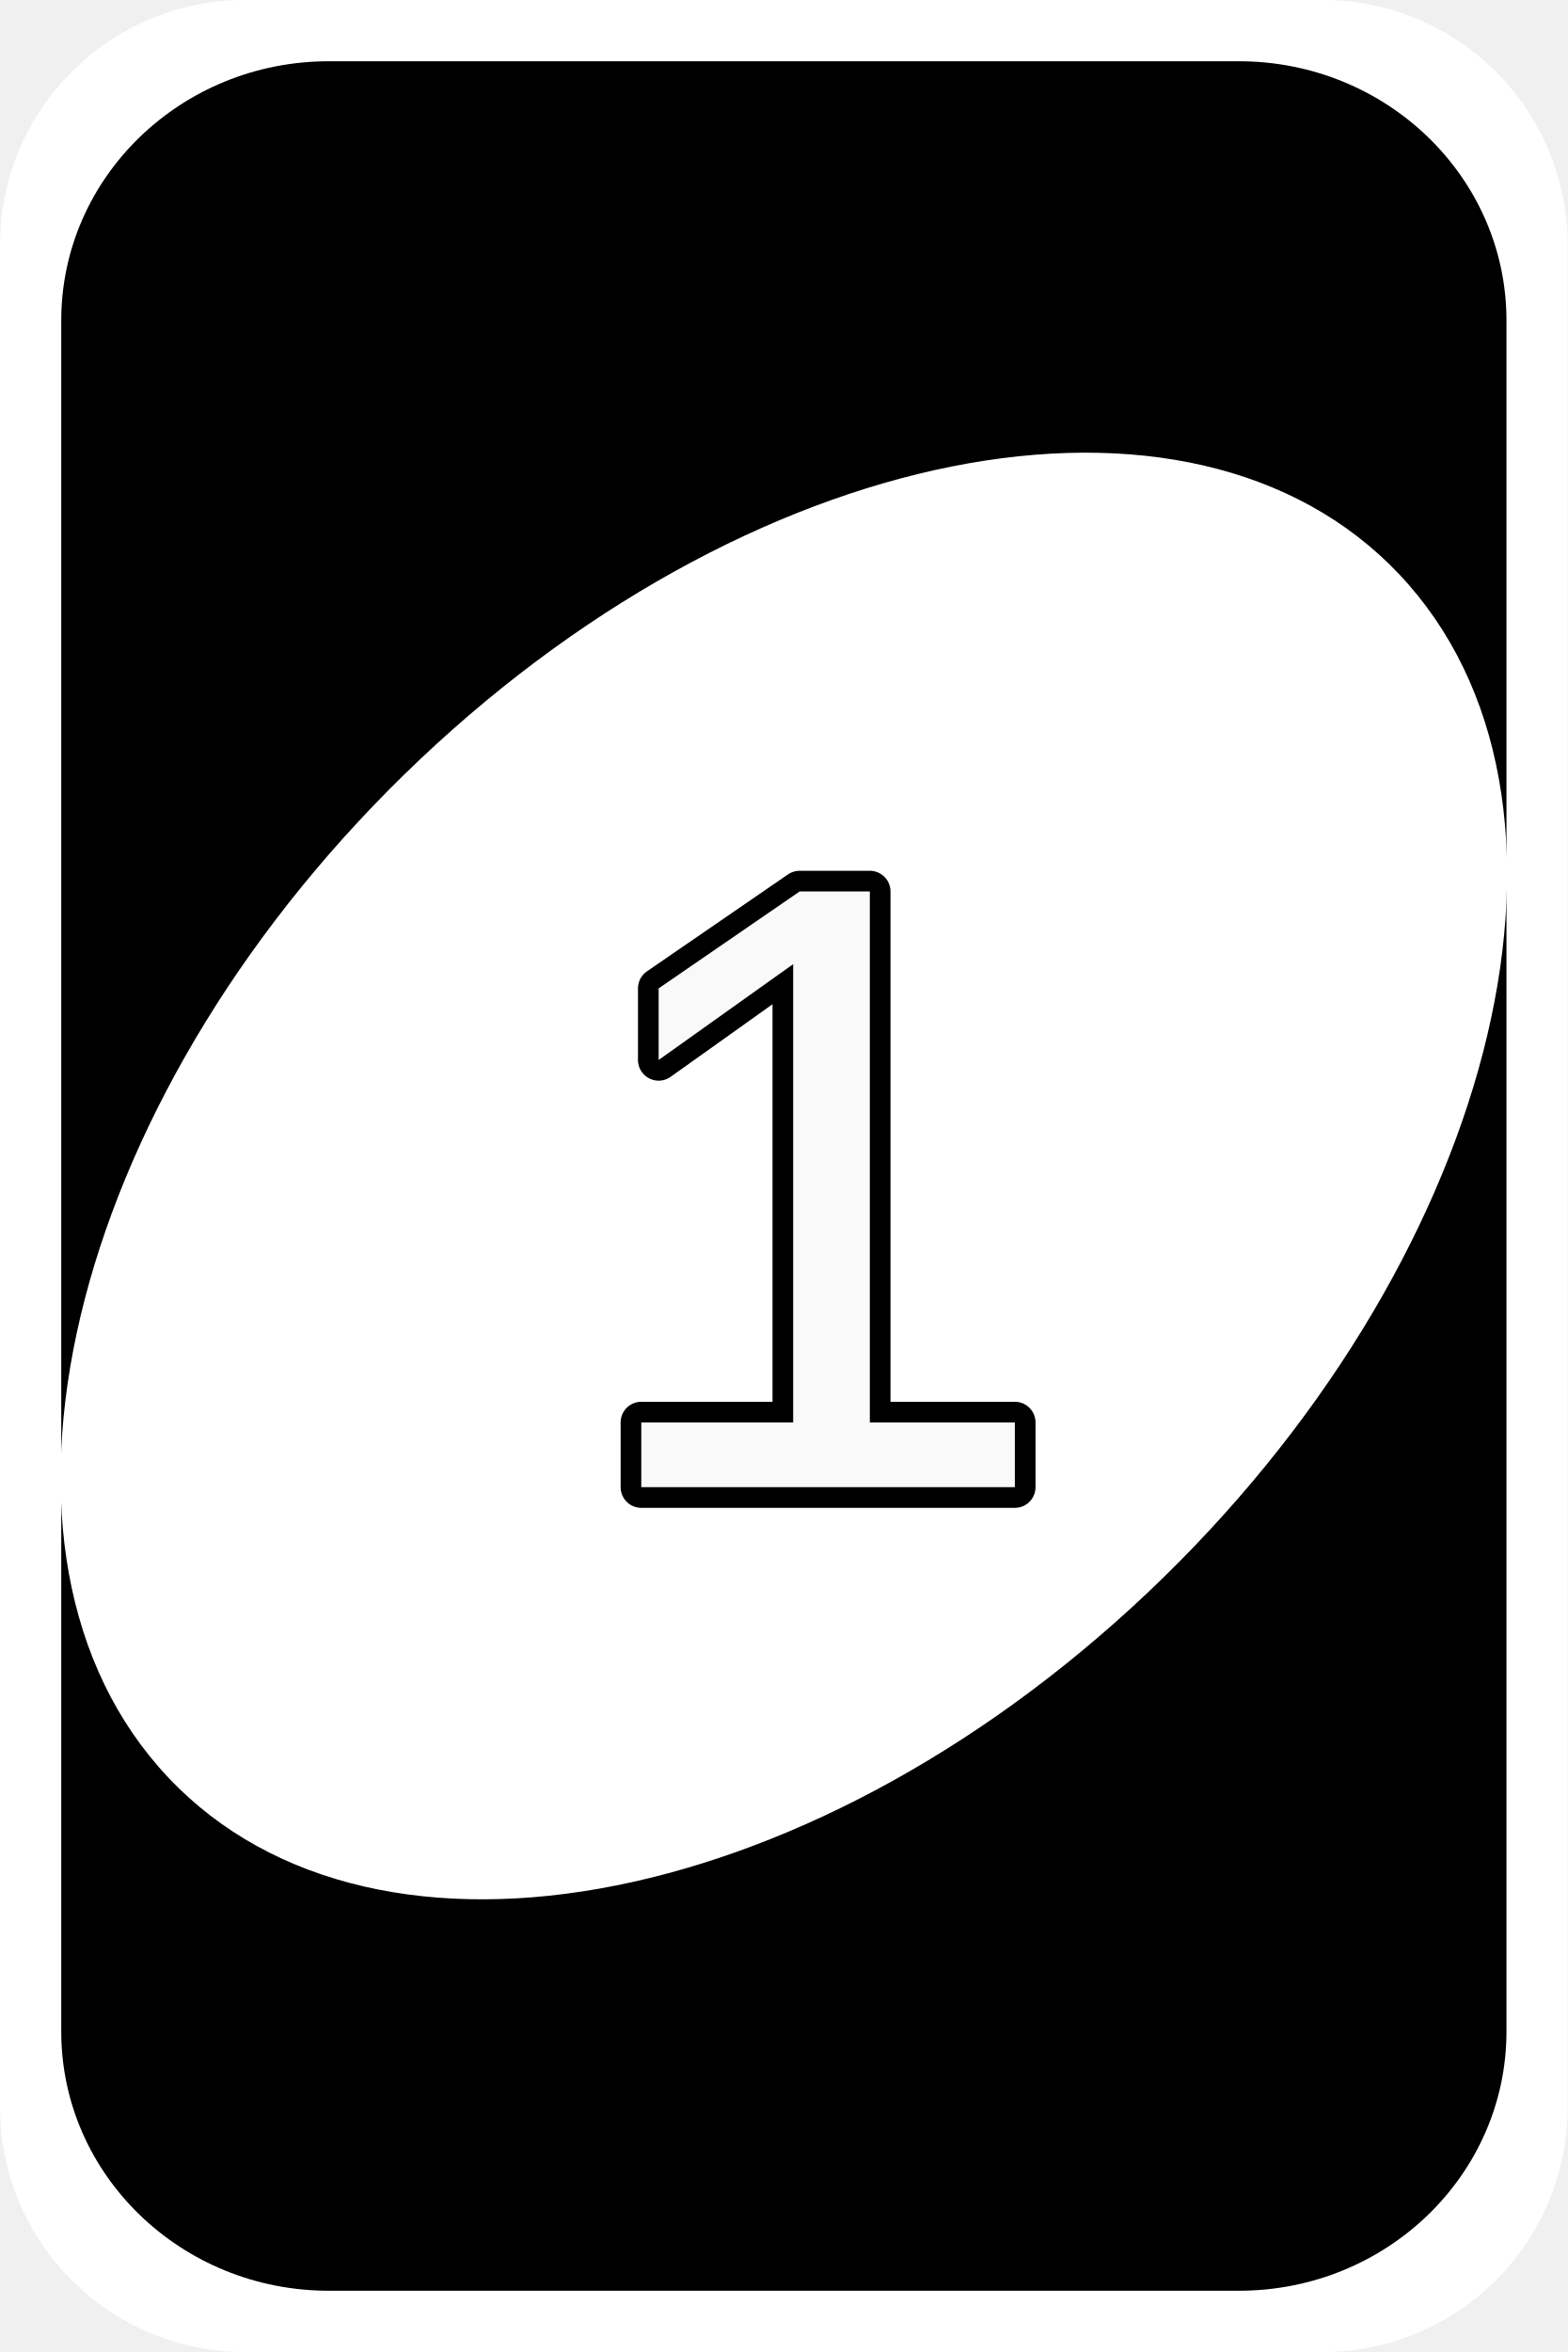
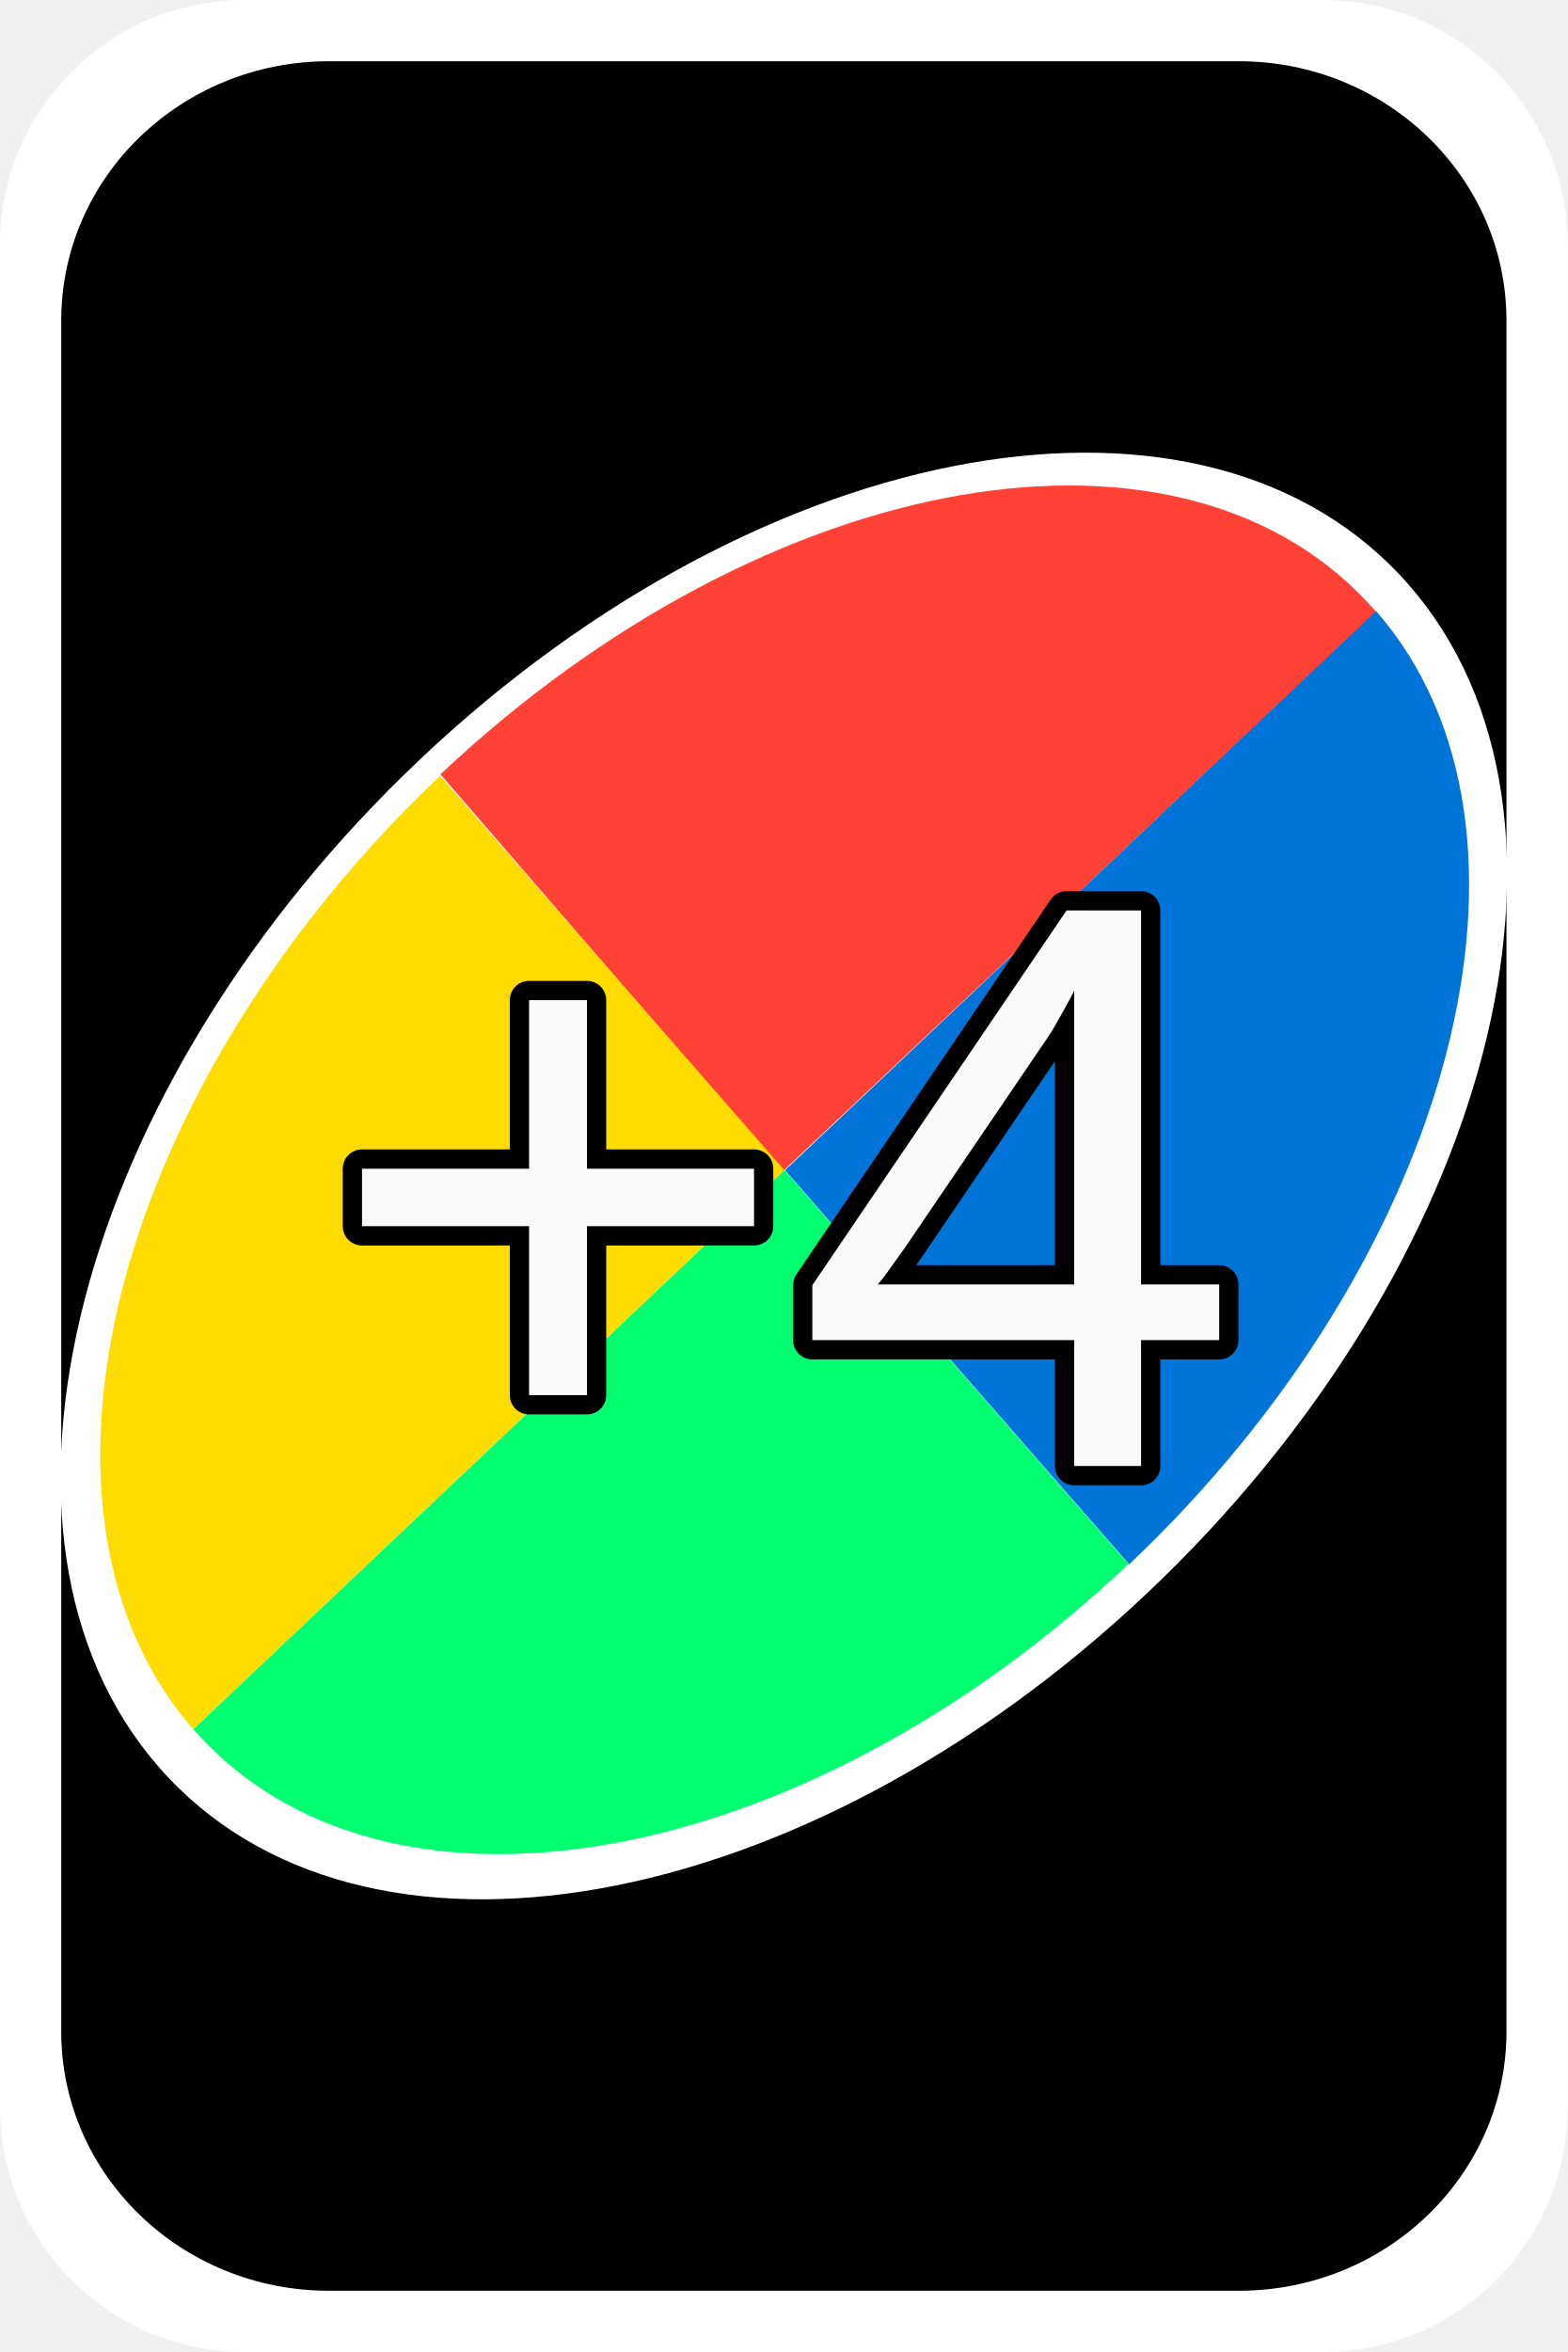
<svg xmlns="http://www.w3.org/2000/svg" width="256" height="384" viewBox="0 0 67.733 101.6" version="1.1" id="svg1">
  <defs id="defs1" />
  <g id="layer1">
    <rect style="fill:#ffffff;stroke:none;stroke-width:10" id="rect1" width="67.733" height="101.6" x="8.9009603e-07" y="3.8146973e-07" rx="10.583" ry="10.583" />
    <rect style="fill:#000000;stroke:none;stroke-width:20.468;fill-opacity:1" id="rect2" width="62.442" height="96.308" x="2.646" y="2.646" ry="11.199" rx="11.563" />
    <ellipse style="fill:#ffffff;stroke:none;stroke-width:15.031" id="path2" ry="37.165" rx="23.896" cy="7.914" cx="60.226" transform="matrix(0.6577943,0.7531977,-0.7265162,0.6871493,0,0)" />
-     <path style="display:none;fill:#ff4136;fill-opacity:1;stroke:none;stroke-width:14.242" id="path2-0" transform="matrix(0.6539047,0.756577,-0.7277829,0.6858076,0,0)" d="M 37.429,7.481 A 22.645,35.207 0 0 1 60.073,-27.727 V 7.481 Z" />
-     <path style="display:none;fill:#0074d9;fill-opacity:1;stroke:none;stroke-width:14.217" id="path2-8" transform="matrix(0.6577943,0.7531977,-0.7265162,0.6871493,0,0)" d="M 60.081,-27.44 A 22.602,35.152 0 0 1 82.682,7.712 H 60.081 Z" />
-     <path style="display:none;fill:#01ff70;fill-opacity:1;stroke:none;stroke-width:14.217" id="path2-1" transform="matrix(0.6577943,0.7531977,-0.7265162,0.6871493,0,0)" d="M 82.654,7.725 A 22.602,35.152 0 0 1 60.052,42.877 V 7.725 Z" />
-     <path style="display:none;fill:#ffdc00;fill-opacity:1;stroke:none;stroke-width:14.217" id="path2-14" transform="matrix(0.6577943,0.7531977,-0.7265162,0.6871493,0,0)" d="M 60.046,42.883 A 22.602,35.152 0 0 1 44.064,32.587 22.602,35.152 0 0 1 37.445,7.731 h 22.602 z" />
-     <text xml:space="preserve" style="font-style:normal;font-variant:normal;font-weight:normal;font-stretch:normal;font-size:37.403px;font-family:'Comic Sans MS';-inkscape-font-specification:'Comic Sans MS';display:inline;fill:#f9f9f9;fill-opacity:1;stroke:#000000;stroke-width:1.785;stroke-linecap:butt;stroke-linejoin:miter;stroke-dasharray:none;stroke-opacity:1;paint-order:normal" x="24.863" y="64.242" id="text2">
+     <path style="display:inline;fill:#ff4136;fill-opacity:1;stroke:none;stroke-width:14.242" id="path2-0" transform="matrix(0.6539047,0.756577,-0.7277829,0.6858076,0,0)" d="M 37.429,7.481 A 22.645,35.207 0 0 1 60.073,-27.727 V 7.481 Z" />
+     <path style="display:inline;fill:#0074d9;fill-opacity:1;stroke:none;stroke-width:14.217" id="path2-8" transform="matrix(0.6577943,0.7531977,-0.7265162,0.6871493,0,0)" d="M 60.081,-27.44 A 22.602,35.152 0 0 1 82.682,7.712 H 60.081 Z" />
+     <path style="display:inline;fill:#01ff70;fill-opacity:1;stroke:none;stroke-width:14.217" id="path2-1" transform="matrix(0.6577943,0.7531977,-0.7265162,0.6871493,0,0)" d="M 82.654,7.725 A 22.602,35.152 0 0 1 60.052,42.877 V 7.725 Z" />
+     <path style="display:inline;fill:#ffdc00;fill-opacity:1;stroke:none;stroke-width:14.217" id="path2-14" transform="matrix(0.6577943,0.7531977,-0.7265162,0.6871493,0,0)" d="M 60.046,42.883 A 22.602,35.152 0 0 1 44.064,32.587 22.602,35.152 0 0 1 37.445,7.731 h 22.602 z" />
+     <text xml:space="preserve" style="font-style:normal;font-variant:normal;font-weight:normal;font-stretch:normal;font-size:37.403px;font-family:'Comic Sans MS';-inkscape-font-specification:'Comic Sans MS';display:none;fill:#f9f9f9;fill-opacity:1;stroke:#000000;stroke-width:1.785;stroke-linecap:butt;stroke-linejoin:miter;stroke-dasharray:none;stroke-opacity:1;paint-order:normal" x="24.863" y="64.242" id="text2">
      <tspan style="font-style:normal;font-variant:normal;font-weight:normal;font-stretch:normal;font-family:Arial;-inkscape-font-specification:Arial;fill:#f9f9f9;fill-opacity:1;stroke:#000000;stroke-width:1.785;stroke-linecap:butt;stroke-linejoin:round;stroke-dasharray:none;stroke-opacity:1;paint-order:stroke fill markers" x="24.863" y="64.242" id="tspan3">1</tspan>
    </text>
-     <text xml:space="preserve" style="font-style:normal;font-variant:normal;font-weight:normal;font-stretch:normal;font-size:34.87px;font-family:'Comic Sans MS';-inkscape-font-specification:'Comic Sans MS';display:none;fill:#f9f9f9;fill-opacity:1;stroke:#000000;stroke-width:1.665;stroke-linecap:butt;stroke-linejoin:miter;stroke-dasharray:none;stroke-opacity:1;paint-order:normal" x="13.937" y="63.331" id="text2-6">
-       <tspan style="font-style:normal;font-variant:normal;font-weight:normal;font-stretch:normal;font-family:Arial;-inkscape-font-specification:Arial;fill:#f9f9f9;fill-opacity:1;stroke:#000000;stroke-width:1.665;stroke-linecap:butt;stroke-linejoin:round;stroke-dasharray:none;stroke-opacity:1;paint-order:stroke fill markers" x="13.937" y="63.331" id="tspan1">+2</tspan>
+     <text xml:space="preserve" style="font-style:normal;font-variant:normal;font-weight:normal;font-stretch:normal;font-size:34.87px;font-family:'Comic Sans MS';-inkscape-font-specification:'Comic Sans MS';display:inline;fill:#f9f9f9;fill-opacity:1;stroke:#000000;stroke-width:1.665;stroke-linecap:butt;stroke-linejoin:miter;stroke-dasharray:none;stroke-opacity:1;paint-order:normal" x="13.937" y="63.331" id="text2-6">
+       <tspan style="font-style:normal;font-variant:normal;font-weight:normal;font-stretch:normal;font-family:Arial;-inkscape-font-specification:Arial;fill:#f9f9f9;fill-opacity:1;stroke:#000000;stroke-width:1.665;stroke-linecap:butt;stroke-linejoin:round;stroke-dasharray:none;stroke-opacity:1;paint-order:stroke fill markers" x="13.937" y="63.331" id="tspan1">+4</tspan>
    </text>
    <text xml:space="preserve" style="font-style:normal;font-variant:normal;font-weight:normal;font-stretch:normal;font-size:37.403px;font-family:'Comic Sans MS';-inkscape-font-specification:'Comic Sans MS';display:none;fill:#f9f9f9;fill-opacity:1;stroke:#000000;stroke-width:1.785;stroke-linecap:butt;stroke-linejoin:miter;stroke-dasharray:none;stroke-opacity:1;paint-order:normal" x="22.425" y="60.37" id="text2-1">
      <tspan style="font-style:normal;font-variant:normal;font-weight:normal;font-stretch:normal;font-family:Arial;-inkscape-font-specification:Arial;fill:#f9f9f9;fill-opacity:1;stroke:#000000;stroke-width:1.785;stroke-linecap:butt;stroke-linejoin:round;stroke-dasharray:none;stroke-opacity:1;paint-order:stroke fill markers" x="22.425" y="60.37" id="tspan3-0">ø</tspan>
    </text>
    <path style="display:none;fill:#ffdc00;stroke:#000000;stroke-width:1.758;stroke-linecap:butt;stroke-linejoin:round;stroke-dasharray:none;paint-order:markers fill stroke" d="m 44.963,31.356 -13.128,3.447 4.841,4.841 -6.692,6.602 c -3.082,3.082 -1.166,9.067 -1.166,9.067 l 11.764,-11.764 4.848,4.848 3.44,-13.135 1.415,-5.32 z" id="path14" />
    <path style="display:none;fill:#ffdc00;stroke:#000000;stroke-width:1.758;stroke-linecap:butt;stroke-linejoin:round;stroke-dasharray:none;paint-order:markers fill stroke" d="m 21.81,70.344 13.128,-3.447 -4.841,-4.841 6.692,-6.602 c 3.082,-3.082 1.166,-9.067 1.166,-9.067 l -11.764,11.764 -4.848,-4.848 -3.44,13.135 -1.415,5.32 z" id="path14-5" />
  </g>
</svg>
